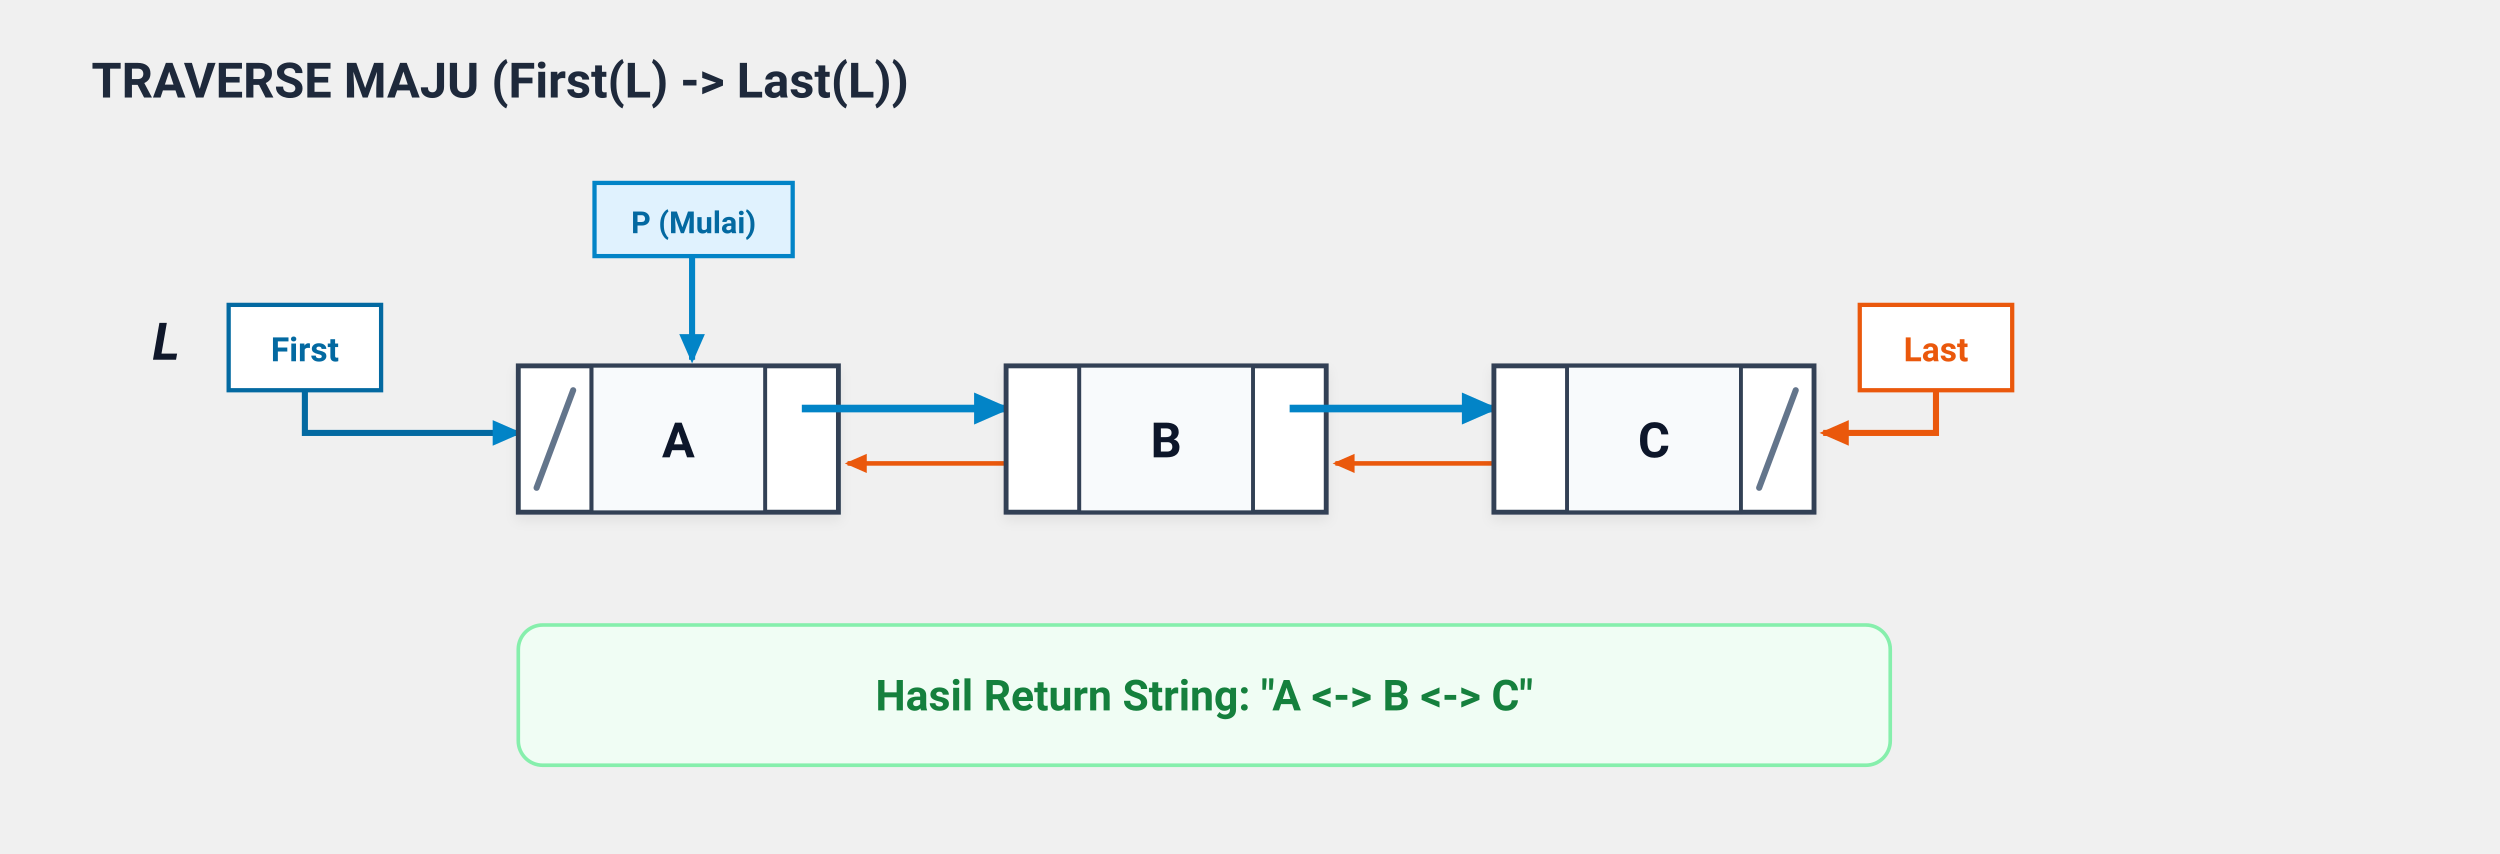
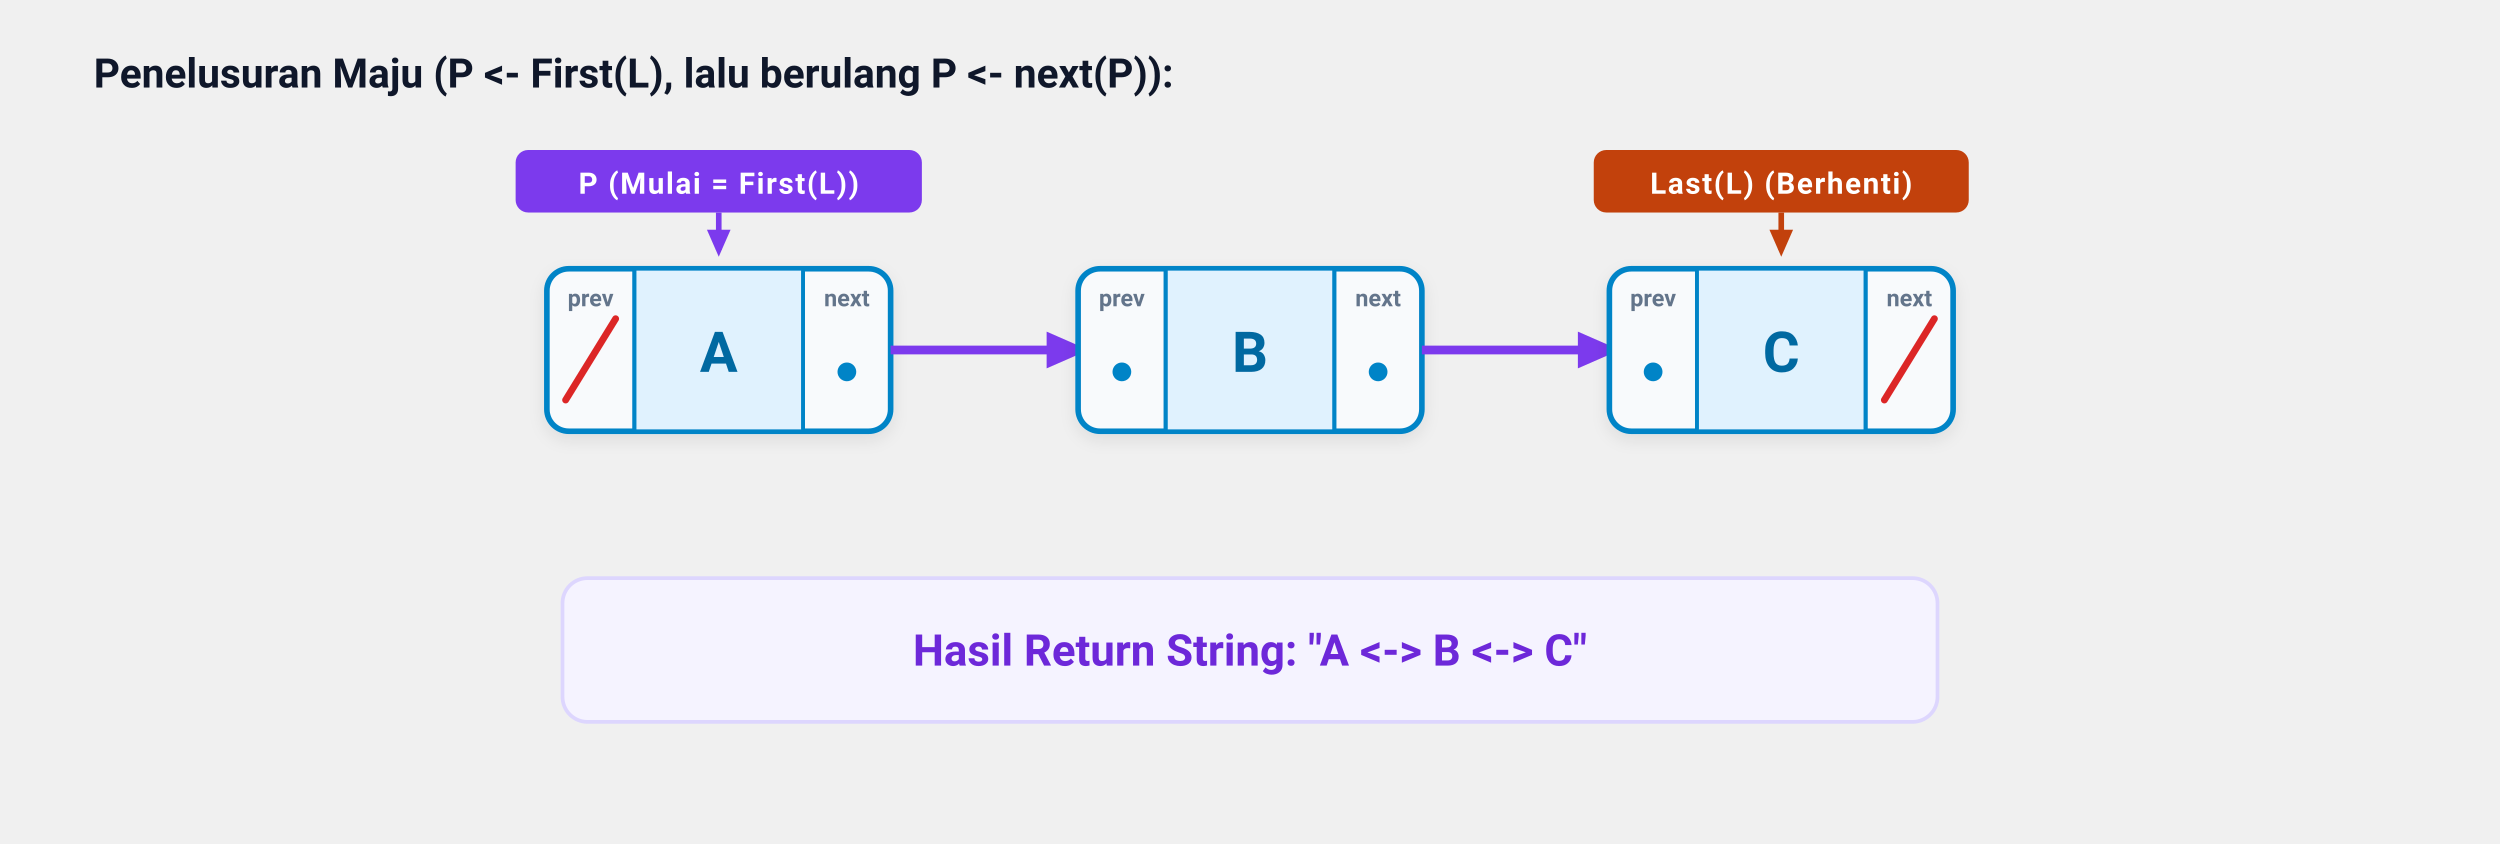
- <svg xmlns="http://www.w3.org/2000/svg" viewBox="0 0 820 280" width="100%" height="auto" style="max-width: 820px; background: #FFFFFF; border-radius: 12px; border: 1px solid #CBD5E1; font-family: -apple-system, BlinkMacSystemFont, 'Segoe UI', Roboto, Helvetica, Arial, sans-serif;">
+ <svg xmlns="http://www.w3.org/2000/svg" viewBox="0 0 800 270" width="100%" height="auto" style="max-width: 800px; background: #FFFFFF; border-radius: 12px; border: 1px solid #CBD5E1; font-family: -apple-system, BlinkMacSystemFont, 'Segoe UI', Roboto, Helvetica, Arial, sans-serif;">
  <defs>
-     <marker id="arrow-blue" viewBox="0 0 10 10" refX="7" refY="5" markerWidth="6" markerHeight="6" orient="auto-start-reverse">
+     <marker id="arrow-blue" viewBox="0 0 10 10" refX="6" refY="5" markerWidth="6" markerHeight="6" orient="auto-start-reverse">
      <path d="M 0 1.5 L 8 5 L 0 8.5 z" fill="#0284C7" />
    </marker>
-     <marker id="arrow-orange" viewBox="0 0 10 10" refX="7" refY="5" markerWidth="6" markerHeight="6" orient="auto-start-reverse">
+     <marker id="arrow-orange" viewBox="0 0 10 10" refX="6" refY="5" markerWidth="6" markerHeight="6" orient="auto-start-reverse">
      <path d="M 0 1.5 L 8 5 L 0 8.5 z" fill="#EA580C" />
    </marker>
-     <marker id="arrow-red" viewBox="0 0 10 10" refX="7" refY="5" markerWidth="6" markerHeight="6" orient="auto-start-reverse">
-       <path d="M 0 1.5 L 8 5 L 0 8.5 z" fill="#DC2626" />
-     </marker>
-     <marker id="arrow-first" viewBox="0 0 10 10" refX="7" refY="5" markerWidth="6" markerHeight="6" orient="auto-start-reverse">
+     <marker id="arrow-first" viewBox="0 0 10 10" refX="6" refY="5" markerWidth="6" markerHeight="6" orient="auto-start-reverse">
      <path d="M 0 1.5 L 8 5 L 0 8.5 z" fill="#0369A1" />
    </marker>
-     <marker id="arrow-last" viewBox="0 0 10 10" refX="7" refY="5" markerWidth="6" markerHeight="6" orient="auto-start-reverse">
-       <path d="M 0 1.5 L 8 5 L 0 8.5 z" fill="#EA580C" />
+     <marker id="arrow-last" viewBox="0 0 10 10" refX="6" refY="5" markerWidth="6" markerHeight="6" orient="auto-start-reverse">
+       <path d="M 0 1.5 L 8 5 L 0 8.5 z" fill="#C2410C" />
    </marker>
-     <marker id="arrow-p" viewBox="0 0 10 10" refX="7" refY="5" markerWidth="6" markerHeight="6" orient="auto-start-reverse">
-       <path d="M 0 1.5 L 8 5 L 0 8.5 z" fill="#0284C7" />
+     <marker id="arrow-p" viewBox="0 0 10 10" refX="6" refY="5" markerWidth="6" markerHeight="6" orient="auto-start-reverse">
+       <path d="M 0 1.5 L 8 5 L 0 8.5 z" fill="#7C3AED" />
    </marker>
-     <filter id="shadow" x="-4%" y="-8%" width="108%" height="124%">
-       <feDropShadow dx="0" dy="2" stdDeviation="2" flood-color="#0F172A" flood-opacity="0.06" />
+     <marker id="arrow-q" viewBox="0 0 10 10" refX="6" refY="5" markerWidth="6" markerHeight="6" orient="auto-start-reverse">
+       <path d="M 0 1.5 L 8 5 L 0 8.5 z" fill="#0891B2" />
+     </marker>
+     <filter id="shadow" x="-5%" y="-10%" width="110%" height="130%">
+       <feDropShadow dx="0" dy="2" stdDeviation="2.5" flood-color="#0F172A" flood-opacity="0.08" />
    </filter>
  </defs>
-   <text x="30" y="32" font-size="16" font-weight="bold" fill="#1E293B">TRAVERSE MAJU (First(L) -&gt; Last(L))</text>
-   <text x="50" y="118" font-size="17" font-weight="bold" fill="#0F172A" font-style="italic">L</text>
-   <g transform="translate(75, 100)">
-     <rect x="0" y="0" width="50" height="28" fill="#FFFFFF" stroke="#0369A1" stroke-width="1.4" />
-     <text x="25.0" y="18.5" font-size="11" font-weight="600" fill="#0369A1" text-anchor="middle">First</text>
+   <text x="30" y="28" font-size="13" font-weight="bold" fill="#0F172A">Penelusuran Maju (P &lt;- First(L), lalu berulang P &lt;- next(P)):</text>
+   <g transform="translate(165.0, 48)">
+     <rect x="0" y="0" width="130" height="20" rx="4" fill="#7C3AED" />
+     <text x="65.0" y="14" font-size="9.5" font-weight="bold" fill="#FFFFFF" text-anchor="middle" letter-spacing="0.5">P (Mulai = First(L))</text>
  </g>
-   <path d="M 100 128 V 142 H 170" fill="none" stroke="#0369A1" stroke-width="2" marker-end="url(#arrow-blue)" />
-   <g transform="translate(195, 60)">
-     <rect x="0" y="0" width="65" height="24" fill="#E0F2FE" stroke="#0284C7" stroke-width="1.4" />
-     <text x="32.5" y="16.5" font-size="10" font-weight="600" fill="#0369A1" text-anchor="middle">P (Mulai)</text>
+   <line x1="230" y1="68" x2="230" y2="80" stroke="#7C3AED" stroke-width="1.8" marker-end="url(#arrow-p)" />
+   <g transform="translate(510.0, 48)">
+     <rect x="0" y="0" width="120" height="20" rx="4" fill="#C2410C" />
+     <text x="60.0" y="14" font-size="9.5" font-weight="bold" fill="#FFFFFF" text-anchor="middle" letter-spacing="0.5">Last(L) (Berhenti)</text>
  </g>
-   <line x1="227" y1="84" x2="227" y2="118" stroke="#0284C7" stroke-width="2" marker-end="url(#arrow-blue)" />
-   <g transform="translate(170, 120)" filter="url(#shadow)">
-     <rect x="0" y="0" width="105" height="48" fill="#FFFFFF" stroke="#334155" stroke-width="1.6" />
-     <rect x="24" y="0" width="57" height="48" fill="#F8FAFC" stroke="#334155" stroke-width="1.2" />
-     <line x1="24" y1="0" x2="24" y2="48" stroke="#334155" stroke-width="1.2" />
-     <line x1="81" y1="0" x2="81" y2="48" stroke="#334155" stroke-width="1.2" />
-     <text x="52.5" y="30.0" font-size="16" font-weight="bold" fill="#0F172A" text-anchor="middle">A</text>
-     <line x1="6" y1="40" x2="18" y2="8" stroke="#64748B" stroke-width="2" stroke-linecap="round" />
+   <line x1="570" y1="68" x2="570" y2="80" stroke="#C2410C" stroke-width="1.8" marker-end="url(#arrow-last)" />
+   <g transform="translate(175, 86)" filter="url(#shadow)">
+     <rect x="0" y="0" width="110" height="52" rx="7" fill="#F8FAFC" stroke="#0284C7" stroke-width="1.8" />
+     <rect x="28" y="0" width="54" height="52" fill="#E0F2FE" stroke="#0284C7" stroke-width="1.2" />
+     <line x1="28" y1="0" x2="28" y2="52" stroke="#0284C7" stroke-width="1.2" />
+     <line x1="82" y1="0" x2="82" y2="52" stroke="#0284C7" stroke-width="1.2" />
+     <text x="14.0" y="12" font-size="7.5" fill="#64748B" text-anchor="middle" font-weight="600">prev</text>
+     <text x="55.0" y="33" font-size="18" font-weight="bold" fill="#0369A1" text-anchor="middle">A</text>
+     <text x="96.0" y="12" font-size="7.5" fill="#64748B" text-anchor="middle" font-weight="600">next</text>
+     <line x1="6" y1="42" x2="22" y2="16" stroke="#DC2626" stroke-width="2.2" stroke-linecap="round" />
+     <circle cx="96.0" cy="33.0" r="3" fill="#0284C7" />
  </g>
-   <path d="M 263 134 H 330" fill="none" stroke="#0284C7" stroke-width="2.5" marker-end="url(#arrow-blue)" />
-   <path d="M 342 152 H 278" fill="none" stroke="#EA580C" stroke-width="1.5" marker-end="url(#arrow-orange)" />
-   <g transform="translate(330, 120)" filter="url(#shadow)">
-     <rect x="0" y="0" width="105" height="48" fill="#FFFFFF" stroke="#334155" stroke-width="1.6" />
-     <rect x="24" y="0" width="57" height="48" fill="#F8FAFC" stroke="#334155" stroke-width="1.2" />
-     <line x1="24" y1="0" x2="24" y2="48" stroke="#334155" stroke-width="1.2" />
-     <line x1="81" y1="0" x2="81" y2="48" stroke="#334155" stroke-width="1.2" />
-     <text x="52.5" y="30.0" font-size="16" font-weight="bold" fill="#0F172A" text-anchor="middle">B</text>
+   <line x1="285" y1="112" x2="345" y2="112" stroke="#7C3AED" stroke-width="2.8" marker-end="url(#arrow-p)" />
+   <g transform="translate(345, 86)" filter="url(#shadow)">
+     <rect x="0" y="0" width="110" height="52" rx="7" fill="#F8FAFC" stroke="#0284C7" stroke-width="1.8" />
+     <rect x="28" y="0" width="54" height="52" fill="#E0F2FE" stroke="#0284C7" stroke-width="1.2" />
+     <line x1="28" y1="0" x2="28" y2="52" stroke="#0284C7" stroke-width="1.2" />
+     <line x1="82" y1="0" x2="82" y2="52" stroke="#0284C7" stroke-width="1.2" />
+     <text x="14.0" y="12" font-size="7.5" fill="#64748B" text-anchor="middle" font-weight="600">prev</text>
+     <text x="55.0" y="33" font-size="18" font-weight="bold" fill="#0369A1" text-anchor="middle">B</text>
+     <text x="96.0" y="12" font-size="7.5" fill="#64748B" text-anchor="middle" font-weight="600">next</text>
+     <circle cx="14.0" cy="33.0" r="3" fill="#0284C7" />
+     <circle cx="96.0" cy="33.0" r="3" fill="#0284C7" />
  </g>
-   <path d="M 423 134 H 490" fill="none" stroke="#0284C7" stroke-width="2.5" marker-end="url(#arrow-blue)" />
-   <path d="M 502 152 H 438" fill="none" stroke="#EA580C" stroke-width="1.5" marker-end="url(#arrow-orange)" />
-   <g transform="translate(490, 120)" filter="url(#shadow)">
-     <rect x="0" y="0" width="105" height="48" fill="#FFFFFF" stroke="#334155" stroke-width="1.6" />
-     <rect x="24" y="0" width="57" height="48" fill="#F8FAFC" stroke="#334155" stroke-width="1.2" />
-     <line x1="24" y1="0" x2="24" y2="48" stroke="#334155" stroke-width="1.2" />
-     <line x1="81" y1="0" x2="81" y2="48" stroke="#334155" stroke-width="1.2" />
-     <text x="52.5" y="30.0" font-size="16" font-weight="bold" fill="#0F172A" text-anchor="middle">C</text>
-     <line x1="87" y1="40" x2="99" y2="8" stroke="#64748B" stroke-width="2" stroke-linecap="round" />
+   <line x1="455" y1="112" x2="515" y2="112" stroke="#7C3AED" stroke-width="2.8" marker-end="url(#arrow-p)" />
+   <g transform="translate(515, 86)" filter="url(#shadow)">
+     <rect x="0" y="0" width="110" height="52" rx="7" fill="#F8FAFC" stroke="#0284C7" stroke-width="1.8" />
+     <rect x="28" y="0" width="54" height="52" fill="#E0F2FE" stroke="#0284C7" stroke-width="1.2" />
+     <line x1="28" y1="0" x2="28" y2="52" stroke="#0284C7" stroke-width="1.2" />
+     <line x1="82" y1="0" x2="82" y2="52" stroke="#0284C7" stroke-width="1.2" />
+     <text x="14.0" y="12" font-size="7.5" fill="#64748B" text-anchor="middle" font-weight="600">prev</text>
+     <text x="55.0" y="33" font-size="18" font-weight="bold" fill="#0369A1" text-anchor="middle">C</text>
+     <text x="96.0" y="12" font-size="7.5" fill="#64748B" text-anchor="middle" font-weight="600">next</text>
+     <circle cx="14.0" cy="33.0" r="3" fill="#0284C7" />
+     <line x1="88" y1="42" x2="104" y2="16" stroke="#DC2626" stroke-width="2.2" stroke-linecap="round" />
  </g>
-   <g transform="translate(610, 100)">
-     <rect x="0" y="0" width="50" height="28" fill="#FFFFFF" stroke="#EA580C" stroke-width="1.4" />
-     <text x="25.0" y="18.5" font-size="11" font-weight="600" fill="#EA580C" text-anchor="middle">Last</text>
-   </g>
-   <path d="M 635 128 V 142 H 598" fill="none" stroke="#EA580C" stroke-width="2" marker-end="url(#arrow-orange)" />
-   <g transform="translate(170, 205)">
-     <rect x="0" y="0" width="450" height="46" rx="8" fill="#F0FDF4" stroke="#86EFAC" stroke-width="1.2" />
-     <text x="225" y="28" font-size="14" font-weight="bold" fill="#15803D" text-anchor="middle">Hasil Return String:  "A &lt;-&gt; B &lt;-&gt; C"</text>
+   <g transform="translate(180, 185)">
+     <rect x="0" y="0" width="440" height="46" rx="8" fill="#F5F3FF" stroke="#DDD6FE" stroke-width="1.2" />
+     <text x="220" y="28" font-size="14" font-weight="bold" fill="#6D28D9" text-anchor="middle">Hasil Return String:  "A &lt;-&gt; B &lt;-&gt; C"</text>
  </g>
</svg>
